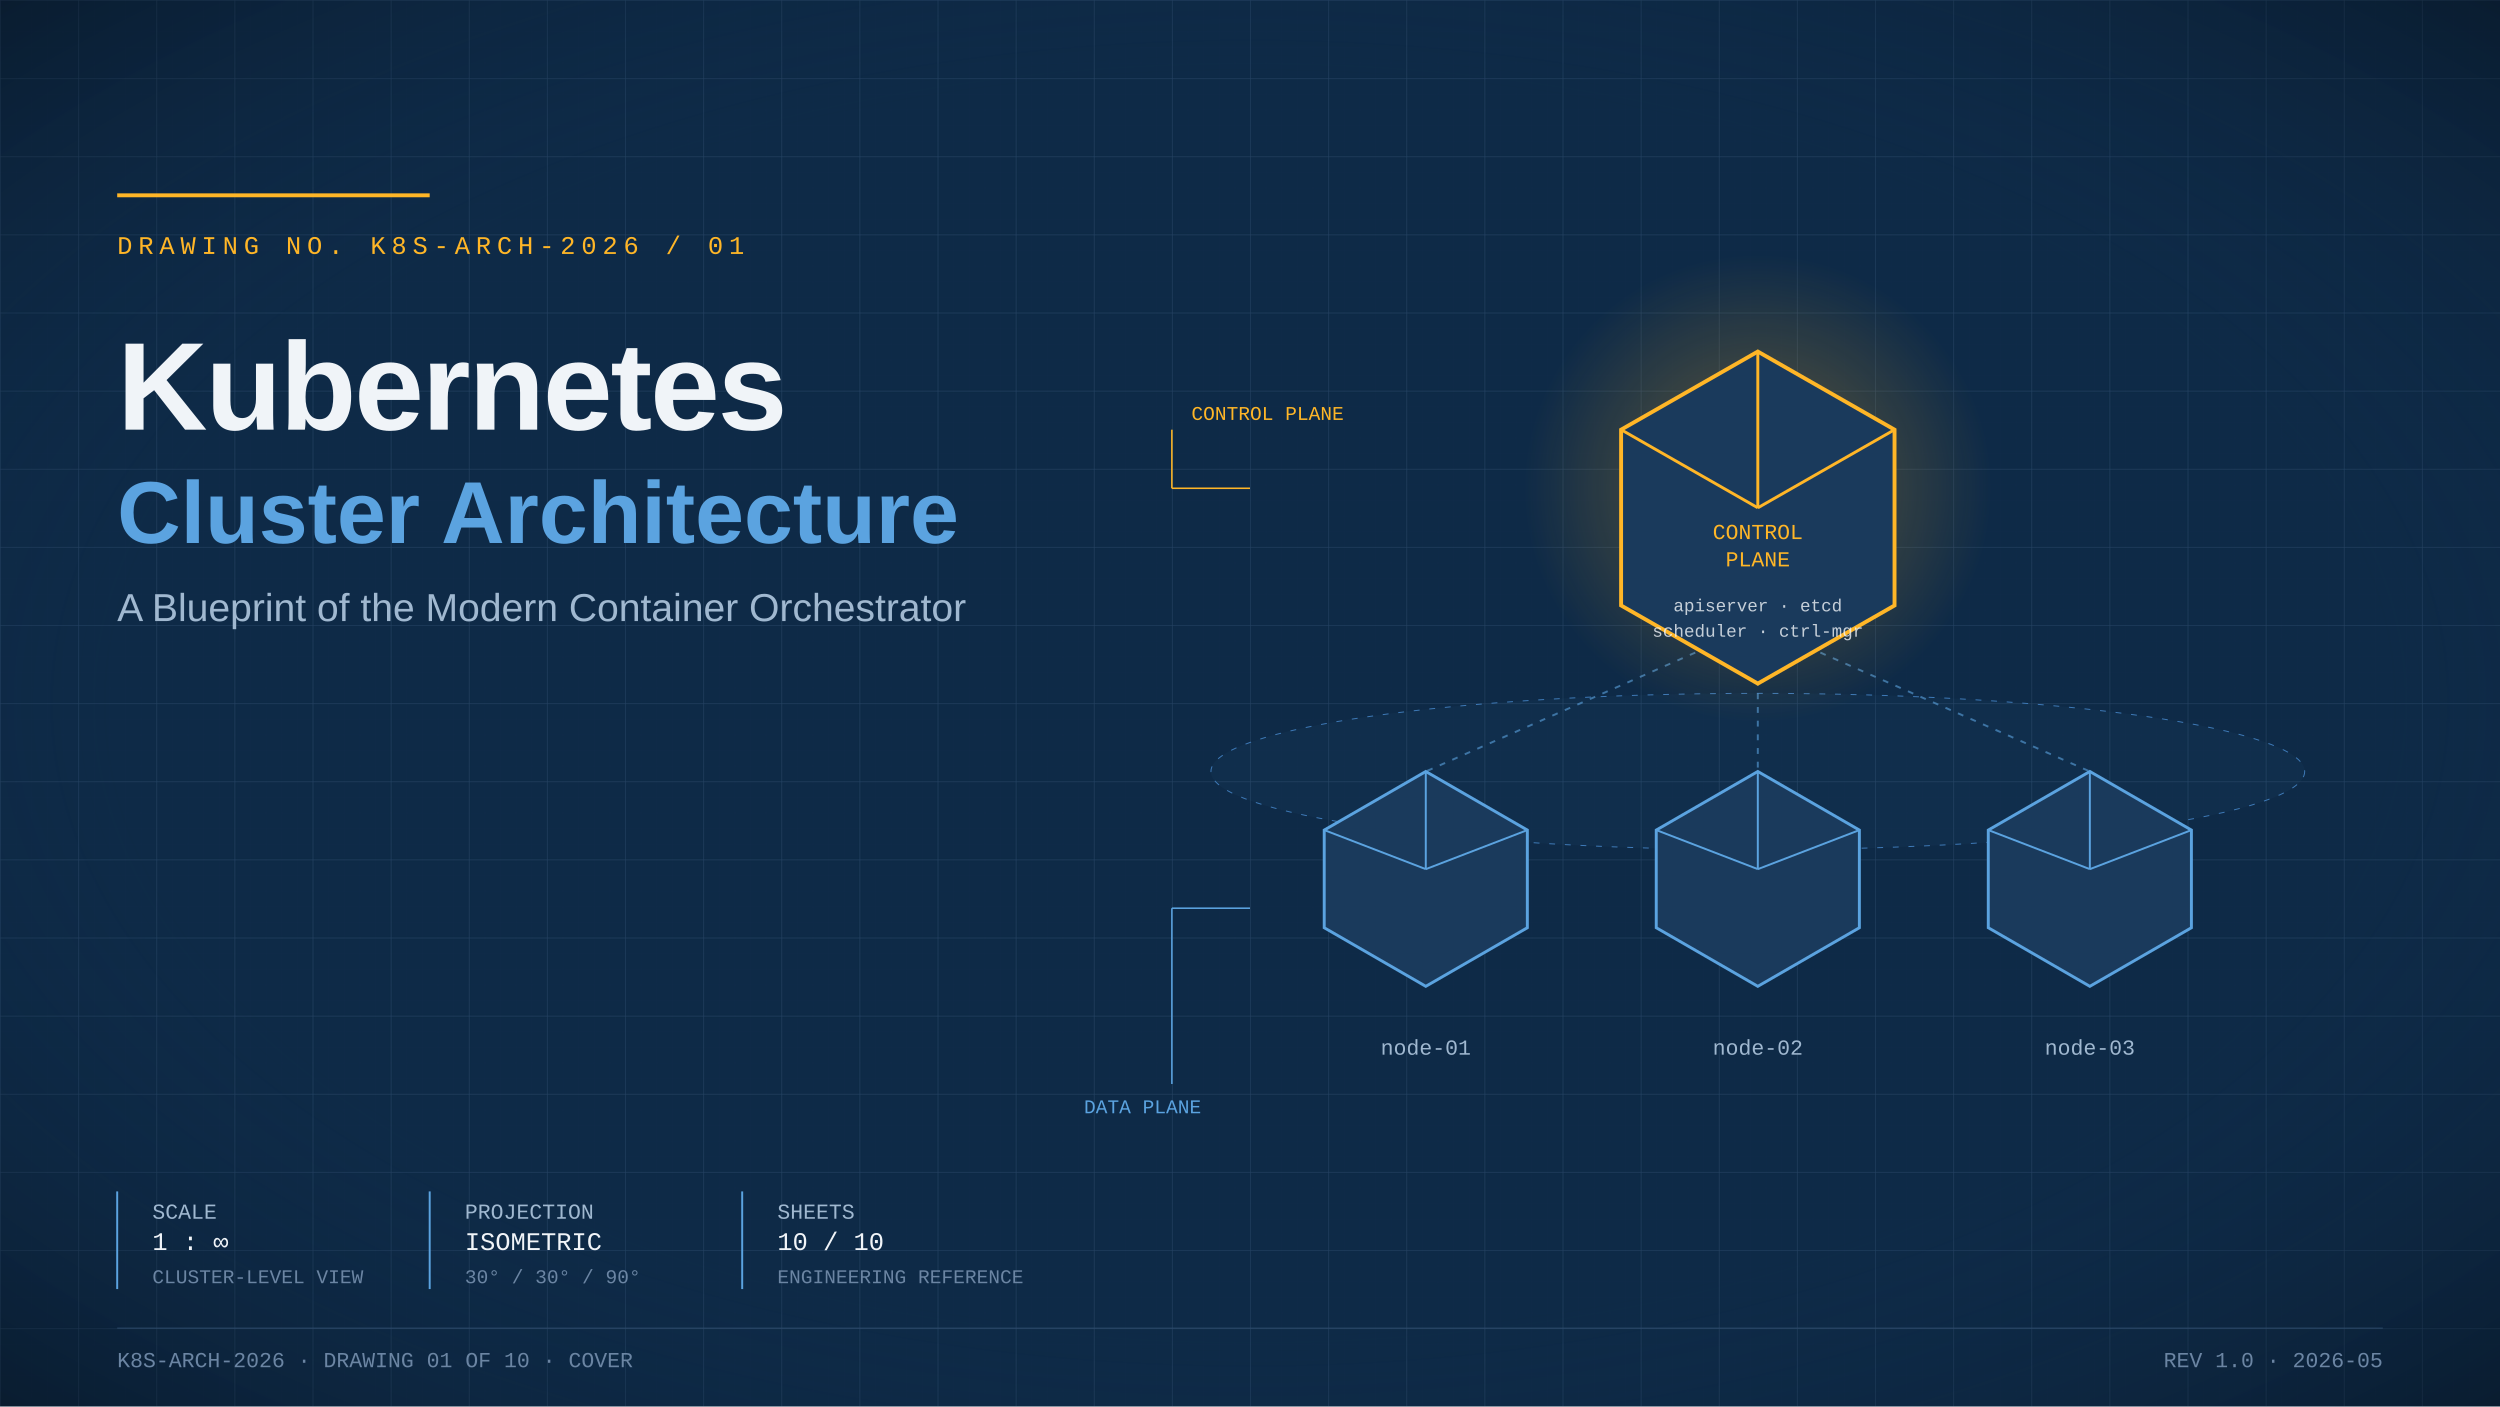
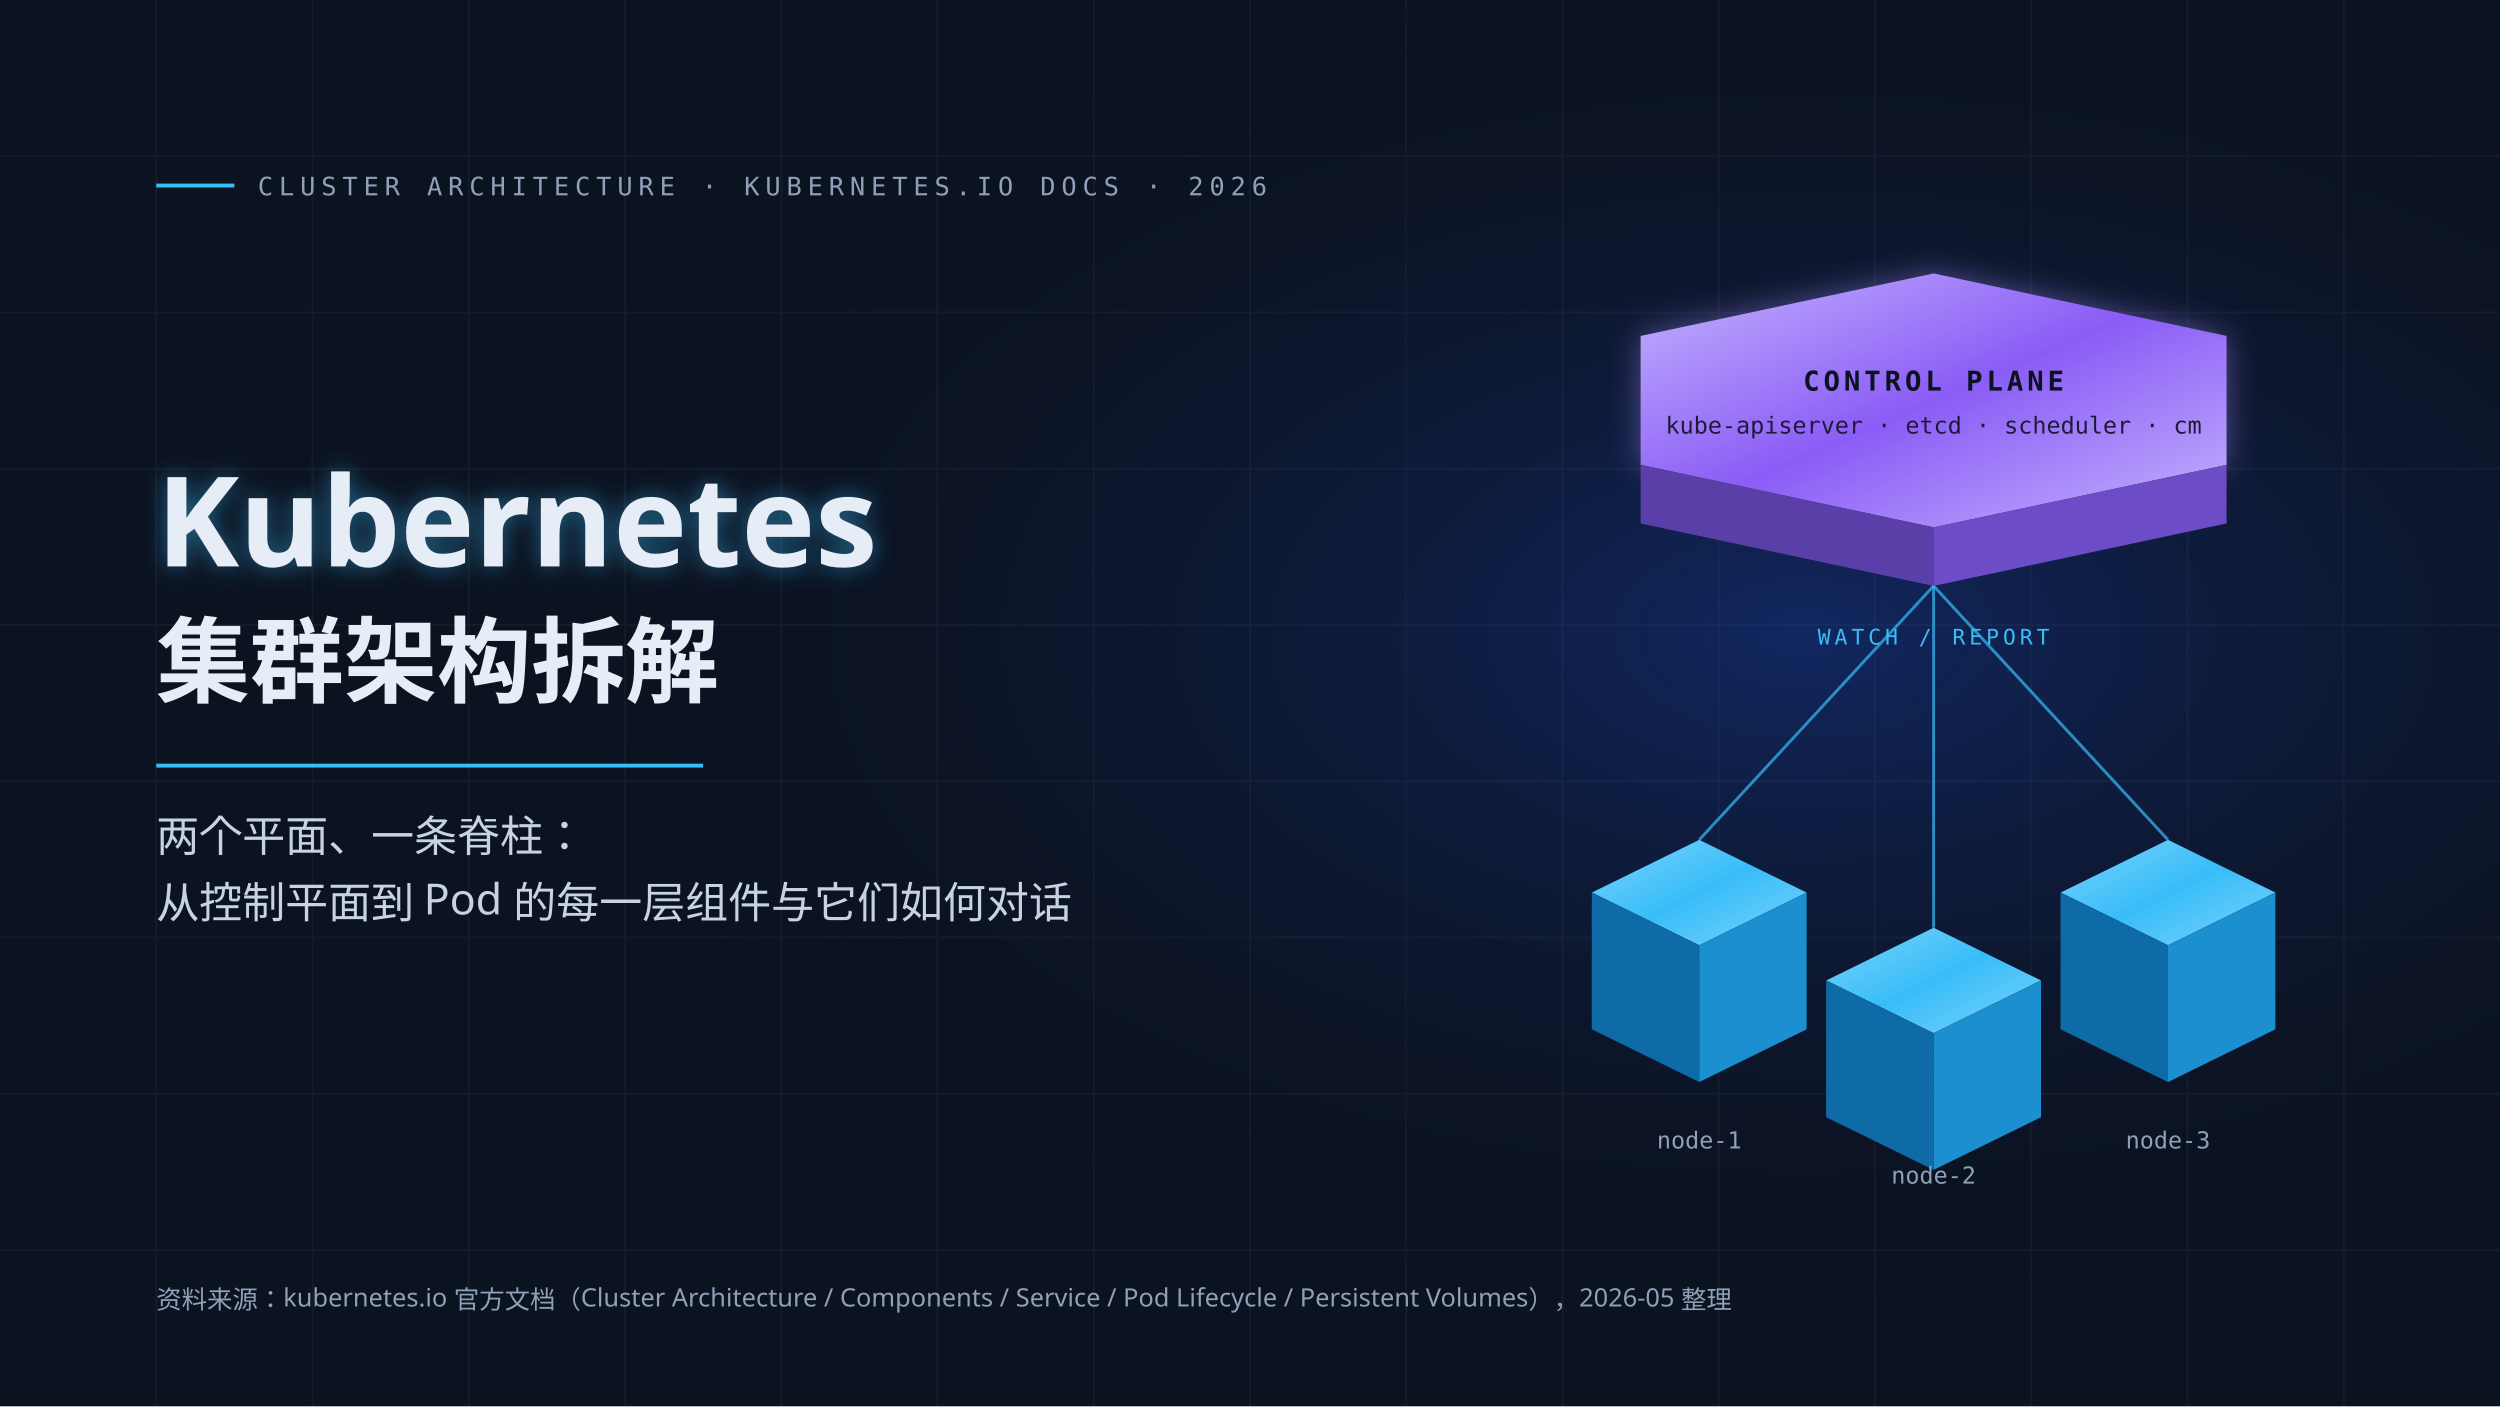
- <svg xmlns="http://www.w3.org/2000/svg" viewBox="0 0 1280 720" width="1280" height="720">
+ <svg xmlns="http://www.w3.org/2000/svg" viewBox="0 0 1280 720" font-family="Microsoft YaHei" data-pptx-page-role="cover">
  <defs>
-     <pattern id="bpGridMajor" x="0" y="0" width="40" height="40" patternUnits="userSpaceOnUse" data-pptx-pattern="lgGrid">
-       <rect width="40" height="40" fill="#0E2A47" />
-       <path d="M 40 0 L 0 0 0 40" fill="none" stroke="#2D4A6B" stroke-width="0.6" />
-     </pattern>
-     <pattern id="bpGridMinor" x="0" y="0" width="8" height="8" patternUnits="userSpaceOnUse" data-pptx-pattern="smGrid">
-       <rect width="8" height="8" fill="#0E2A47" />
-       <path d="M 8 0 L 0 0 0 8" fill="none" stroke="#1A3A5C" stroke-width="0.3" />
-     </pattern>
-     <radialGradient id="bgVignette" cx="50%" cy="50%" r="75%">
-       <stop offset="60%" stop-color="#0E2A47" stop-opacity="0" />
-       <stop offset="100%" stop-color="#000000" stop-opacity="0.45" />
+     <radialGradient id="coverGlow" cx="0.72" cy="0.45" r="0.5">
+       <stop offset="0" stop-color="#1D4ED8" stop-opacity="0.35" />
+       <stop offset="1" stop-color="#0B1220" stop-opacity="0" />
    </radialGradient>
-     <radialGradient id="amberGlow" cx="50%" cy="50%" r="50%">
-       <stop offset="0%" stop-color="#FFB627" stop-opacity="0.35" />
-       <stop offset="100%" stop-color="#FFB627" stop-opacity="0" />
-     </radialGradient>
+     <linearGradient id="plateTop" x1="0" y1="0" x2="1" y2="1">
+       <stop offset="0" stop-color="#C4B5FD" />
+       <stop offset="0.5" stop-color="#8B5CF6" />
+       <stop offset="1" stop-color="#C4B5FD" />
+     </linearGradient>
+     <linearGradient id="cubeTop" x1="0" y1="0" x2="1" y2="1">
+       <stop offset="0" stop-color="#7DD3FC" />
+       <stop offset="0.5" stop-color="#38BDF8" />
+       <stop offset="1" stop-color="#7DD3FC" />
+     </linearGradient>
+     <filter id="glowCyan" x="-30%" y="-30%" width="160%" height="160%">
+       <feDropShadow dx="0" dy="0" stdDeviation="6" flood-color="#38BDF8" flood-opacity="0.5" />
+     </filter>
+     <filter id="glowViolet" x="-30%" y="-30%" width="160%" height="160%">
+       <feDropShadow dx="0" dy="0" stdDeviation="8" flood-color="#A78BFA" flood-opacity="0.45" />
+     </filter>
  </defs>
-   <g id="bg">
-     <rect width="1280" height="720" fill="#0E2A47" />
-     <rect width="1280" height="720" fill="url(#bpGridMinor)" opacity="0.5" />
-     <rect width="1280" height="720" fill="url(#bpGridMajor)" opacity="0.7" />
-     <rect width="1280" height="720" fill="url(#bgVignette)" />
+   <rect id="page-bg" data-pptx-role="background" x="0" y="0" width="1280" height="720" fill="#0B1220" />
+   <path id="page-grid" data-pptx-role="decoration" d="M80 0V720 M160 0V720 M240 0V720 M320 0V720 M400 0V720 M480 0V720 M560 0V720 M640 0V720 M720 0V720 M800 0V720 M880 0V720 M960 0V720 M1040 0V720 M1120 0V720 M1200 0V720 M0 80H1280 M0 160H1280 M0 240H1280 M0 320H1280 M0 400H1280 M0 480H1280 M0 560H1280 M0 640H1280" fill="none" stroke="#FFFFFF" stroke-opacity="0.04" stroke-width="1" />
+   <rect id="cover-glow" data-pptx-role="decoration" x="0" y="0" width="1280" height="720" fill="url(#coverGlow)" />
+   <g id="cover-kicker" data-pptx-bounds="80 80 620 30">
+     <line x1="80" y1="95" x2="120" y2="95" stroke="#38BDF8" stroke-width="2" />
+     <text x="132" y="100" font-family="Consolas" font-size="13" letter-spacing="3" fill="#8FA0B8">CLUSTER ARCHITECTURE · KUBERNETES.IO DOCS · 2026</text>
  </g>
-   <g id="title-block">
-     <line x1="60" y1="100" x2="220" y2="100" stroke="#FFB627" stroke-width="2" />
-     <text x="60" y="130" font-family="Consolas, 'Courier New', monospace" font-size="13" fill="#FFB627" letter-spacing="3">DRAWING NO. K8S-ARCH-2026 / 01</text>
-     <text x="60" y="220" font-family="Arial, 'Microsoft YaHei', sans-serif" font-size="64" font-weight="bold" fill="#F0F4F8" letter-spacing="-1">Kubernetes</text>
-     <text x="60" y="278" font-family="Arial, 'Microsoft YaHei', sans-serif" font-size="45" font-weight="bold" fill="#5BA3E0">Cluster Architecture</text>
-     <text x="60" y="318" font-family="Arial, 'Microsoft YaHei', sans-serif" font-size="20" fill="#A0B8D0">A Blueprint of the Modern Container Orchestrator</text>
+   <g id="cover-title" data-pptx-bounds="80 200 600 300">
+     <text x="80" y="290" font-size="64" font-weight="bold" fill="#E6EDF7" filter="url(#glowCyan)">Kubernetes</text>
+     <text x="80" y="356" font-size="48" font-weight="bold" fill="#E6EDF7">集群架构拆解</text>
+     <line x1="80" y1="392" x2="360" y2="392" stroke="#38BDF8" stroke-width="2" />
+     <text fill="#C7D2E3" font-size="22" x="80" y="436">两个平面、一条脊柱：</text>
+     <text fill="#C7D2E3" font-size="22" x="80" y="470">从控制平面到 Pod 的每一层组件与它们如何对话</text>
  </g>
-   <g id="metadata-block">
-     <line x1="60" y1="610" x2="60" y2="660" stroke="#5BA3E0" stroke-width="1" />
-     <text x="78" y="624" font-family="Consolas, 'Courier New', monospace" font-size="11" fill="#A0B8D0">SCALE</text>
-     <text x="78" y="640" font-family="Consolas, 'Courier New', monospace" font-size="13" fill="#F0F4F8">1 : ∞</text>
-     <text x="78" y="657" font-family="Consolas, 'Courier New', monospace" font-size="10" fill="#6B85A3">CLUSTER-LEVEL VIEW</text>
-     <line x1="220" y1="610" x2="220" y2="660" stroke="#5BA3E0" stroke-width="1" />
-     <text x="238" y="624" font-family="Consolas, 'Courier New', monospace" font-size="11" fill="#A0B8D0">PROJECTION</text>
-     <text x="238" y="640" font-family="Consolas, 'Courier New', monospace" font-size="13" fill="#F0F4F8">ISOMETRIC</text>
-     <text x="238" y="657" font-family="Consolas, 'Courier New', monospace" font-size="10" fill="#6B85A3">30° / 30° / 90°</text>
-     <line x1="380" y1="610" x2="380" y2="660" stroke="#5BA3E0" stroke-width="1" />
-     <text x="398" y="624" font-family="Consolas, 'Courier New', monospace" font-size="11" fill="#A0B8D0">SHEETS</text>
-     <text x="398" y="640" font-family="Consolas, 'Courier New', monospace" font-size="13" fill="#F0F4F8">10 / 10</text>
-     <text x="398" y="657" font-family="Consolas, 'Courier New', monospace" font-size="10" fill="#6B85A3">ENGINEERING REFERENCE</text>
+   <g id="cover-cluster" data-pptx-bounds="760 110 460 500">
+     <path d="M990 140 L1140 172 L1140 238 L990 270 L840 238 L840 172 Z" fill="url(#plateTop)" filter="url(#glowViolet)" />
+     <polygon points="840,238 990,270 990,300 840,268" fill="#5B3FA8" />
+     <polygon points="990,270 1140,238 1140,268 990,300" fill="#6D4CC7" />
+     <text x="990" y="200" text-anchor="middle" font-family="Consolas" font-size="14" letter-spacing="2" fill="#0B1220" font-weight="bold">CONTROL PLANE</text>
+     <text x="990" y="222" text-anchor="middle" font-family="Consolas" font-size="12" fill="#1E1B3A">kube-apiserver · etcd · scheduler · cm</text>
+     <line x1="990" y1="300" x2="870" y2="430" stroke="#38BDF8" stroke-opacity="0.7" stroke-width="1.5" />
+     <line x1="990" y1="300" x2="990" y2="475" stroke="#38BDF8" stroke-opacity="0.7" stroke-width="1.5" />
+     <line x1="990" y1="300" x2="1110" y2="430" stroke="#38BDF8" stroke-opacity="0.7" stroke-width="1.5" />
+     <g id="cover-node-1">
+       <polygon points="870,430 925,457 870,484 815,457" fill="url(#cubeTop)" />
+       <polygon points="815,457 870,484 870,554 815,527" fill="#0E6BA8" />
+       <polygon points="870,484 925,457 925,527 870,554" fill="#1B8FD0" />
+       <text x="870" y="588" text-anchor="middle" font-family="Consolas" font-size="12" fill="#8FA0B8">node-1</text>
+     </g>
+     <g id="cover-node-2">
+       <polygon points="990,475 1045,502 990,529 935,502" fill="url(#cubeTop)" />
+       <polygon points="935,502 990,529 990,599 935,572" fill="#0E6BA8" />
+       <polygon points="990,529 1045,502 1045,572 990,599" fill="#1B8FD0" />
+       <text x="990" y="606" text-anchor="middle" font-family="Consolas" font-size="12" fill="#8FA0B8">node-2</text>
+     </g>
+     <g id="cover-node-3">
+       <polygon points="1110,430 1165,457 1110,484 1055,457" fill="url(#cubeTop)" />
+       <polygon points="1055,457 1110,484 1110,554 1055,527" fill="#0E6BA8" />
+       <polygon points="1110,484 1165,457 1165,527 1110,554" fill="#1B8FD0" />
+       <text x="1110" y="588" text-anchor="middle" font-family="Consolas" font-size="12" fill="#8FA0B8">node-3</text>
+     </g>
+     <text x="990" y="330" text-anchor="middle" font-family="Consolas" font-size="11" letter-spacing="2" fill="#38BDF8">WATCH / REPORT</text>
  </g>
-   <g id="cluster-decor">
-     <ellipse cx="900" cy="395" rx="280" ry="40" fill="#5BA3E0" fill-opacity="0.04" stroke="#3E7AB8" stroke-width="0.5" stroke-dasharray="3 5" />
-     <line x1="900" y1="320" x2="730" y2="395" stroke="#5BA3E0" stroke-width="1" stroke-dasharray="3 4" opacity="0.6" />
-     <line x1="900" y1="320" x2="900" y2="395" stroke="#5BA3E0" stroke-width="1" stroke-dasharray="3 4" opacity="0.6" />
-     <line x1="900" y1="320" x2="1070" y2="395" stroke="#5BA3E0" stroke-width="1" stroke-dasharray="3 4" opacity="0.6" />
-     <line x1="600" y1="250" x2="640" y2="250" stroke="#FFB627" stroke-width="0.8" />
-     <line x1="600" y1="250" x2="600" y2="220" stroke="#FFB627" stroke-width="0.8" />
-     <text x="610" y="215" font-family="Consolas, 'Courier New', monospace" font-size="10" fill="#FFB627">CONTROL PLANE</text>
-     <line x1="600" y1="465" x2="640" y2="465" stroke="#5BA3E0" stroke-width="0.8" />
-     <line x1="600" y1="465" x2="600" y2="555" stroke="#5BA3E0" stroke-width="0.8" />
-     <text x="555" y="570" font-family="Consolas, 'Courier New', monospace" font-size="10" fill="#5BA3E0">DATA PLANE</text>
-   </g>
-   <g id="cp-node">
-     <circle cx="900" cy="250" r="120" fill="url(#amberGlow)" />
-     <polygon points="900,180 970,220 970,310 900,350 830,310 830,220" fill="#1A3A5C" stroke="#FFB627" stroke-width="2" />
-     <line x1="900" y1="180" x2="900" y2="260" stroke="#FFB627" stroke-width="1.5" />
-     <line x1="900" y1="260" x2="830" y2="220" stroke="#FFB627" stroke-width="1.5" />
-     <line x1="900" y1="260" x2="970" y2="220" stroke="#FFB627" stroke-width="1.5" />
-     <text x="900" y="276" font-family="Consolas, 'Courier New', monospace" font-size="11" fill="#FFB627" text-anchor="middle">CONTROL</text>
-     <text x="900" y="290" font-family="Consolas, 'Courier New', monospace" font-size="11" fill="#FFB627" text-anchor="middle">PLANE</text>
-     <text x="900" y="313" font-family="Consolas, 'Courier New', monospace" font-size="9" fill="#F0F4F8" text-anchor="middle" opacity="0.8">apiserver · etcd</text>
-     <text x="900" y="326" font-family="Consolas, 'Courier New', monospace" font-size="9" fill="#F0F4F8" text-anchor="middle" opacity="0.8">scheduler · ctrl-mgr</text>
-   </g>
-   <g id="worker-1">
-     <polygon points="730,395 782,425 782,475 730,505 678,475 678,425" fill="#1A3A5C" stroke="#5BA3E0" stroke-width="1.5" />
-     <line x1="730" y1="395" x2="730" y2="445" stroke="#5BA3E0" stroke-width="1" />
-     <line x1="730" y1="445" x2="678" y2="425" stroke="#5BA3E0" stroke-width="1" />
-     <line x1="730" y1="445" x2="782" y2="425" stroke="#5BA3E0" stroke-width="1" />
-     <text x="730" y="540" font-family="Consolas, 'Courier New', monospace" font-size="11" fill="#A0B8D0" text-anchor="middle">node-01</text>
-   </g>
-   <g id="worker-2">
-     <polygon points="900,395 952,425 952,475 900,505 848,475 848,425" fill="#1A3A5C" stroke="#5BA3E0" stroke-width="1.5" />
-     <line x1="900" y1="395" x2="900" y2="445" stroke="#5BA3E0" stroke-width="1" />
-     <line x1="900" y1="445" x2="848" y2="425" stroke="#5BA3E0" stroke-width="1" />
-     <line x1="900" y1="445" x2="952" y2="425" stroke="#5BA3E0" stroke-width="1" />
-     <text x="900" y="540" font-family="Consolas, 'Courier New', monospace" font-size="11" fill="#A0B8D0" text-anchor="middle">node-02</text>
-   </g>
-   <g id="worker-3">
-     <polygon points="1070,395 1122,425 1122,475 1070,505 1018,475 1018,425" fill="#1A3A5C" stroke="#5BA3E0" stroke-width="1.5" />
-     <line x1="1070" y1="395" x2="1070" y2="445" stroke="#5BA3E0" stroke-width="1" />
-     <line x1="1070" y1="445" x2="1018" y2="425" stroke="#5BA3E0" stroke-width="1" />
-     <line x1="1070" y1="445" x2="1122" y2="425" stroke="#5BA3E0" stroke-width="1" />
-     <text x="1070" y="540" font-family="Consolas, 'Courier New', monospace" font-size="11" fill="#A0B8D0" text-anchor="middle">node-03</text>
-   </g>
-   <g id="footer">
-     <line x1="60" y1="680" x2="1220" y2="680" stroke="#2D4A6B" stroke-width="0.5" />
-     <text x="60" y="700" font-family="Consolas, 'Courier New', monospace" font-size="11" fill="#6B85A3">K8S-ARCH-2026 · DRAWING 01 OF 10 · COVER</text>
-     <text x="1220" y="700" font-family="Consolas, 'Courier New', monospace" font-size="11" fill="#6B85A3" text-anchor="end">REV 1.0 · 2026-05</text>
+   <g id="cover-source" data-pptx-bounds="80 650 1140 30">
+     <text x="80" y="670" font-size="13" fill="#8FA0B8">资料来源：kubernetes.io 官方文档（Cluster Architecture / Components / Service / Pod Lifecycle / Persistent Volumes），2026-05 整理</text>
  </g>
</svg>
